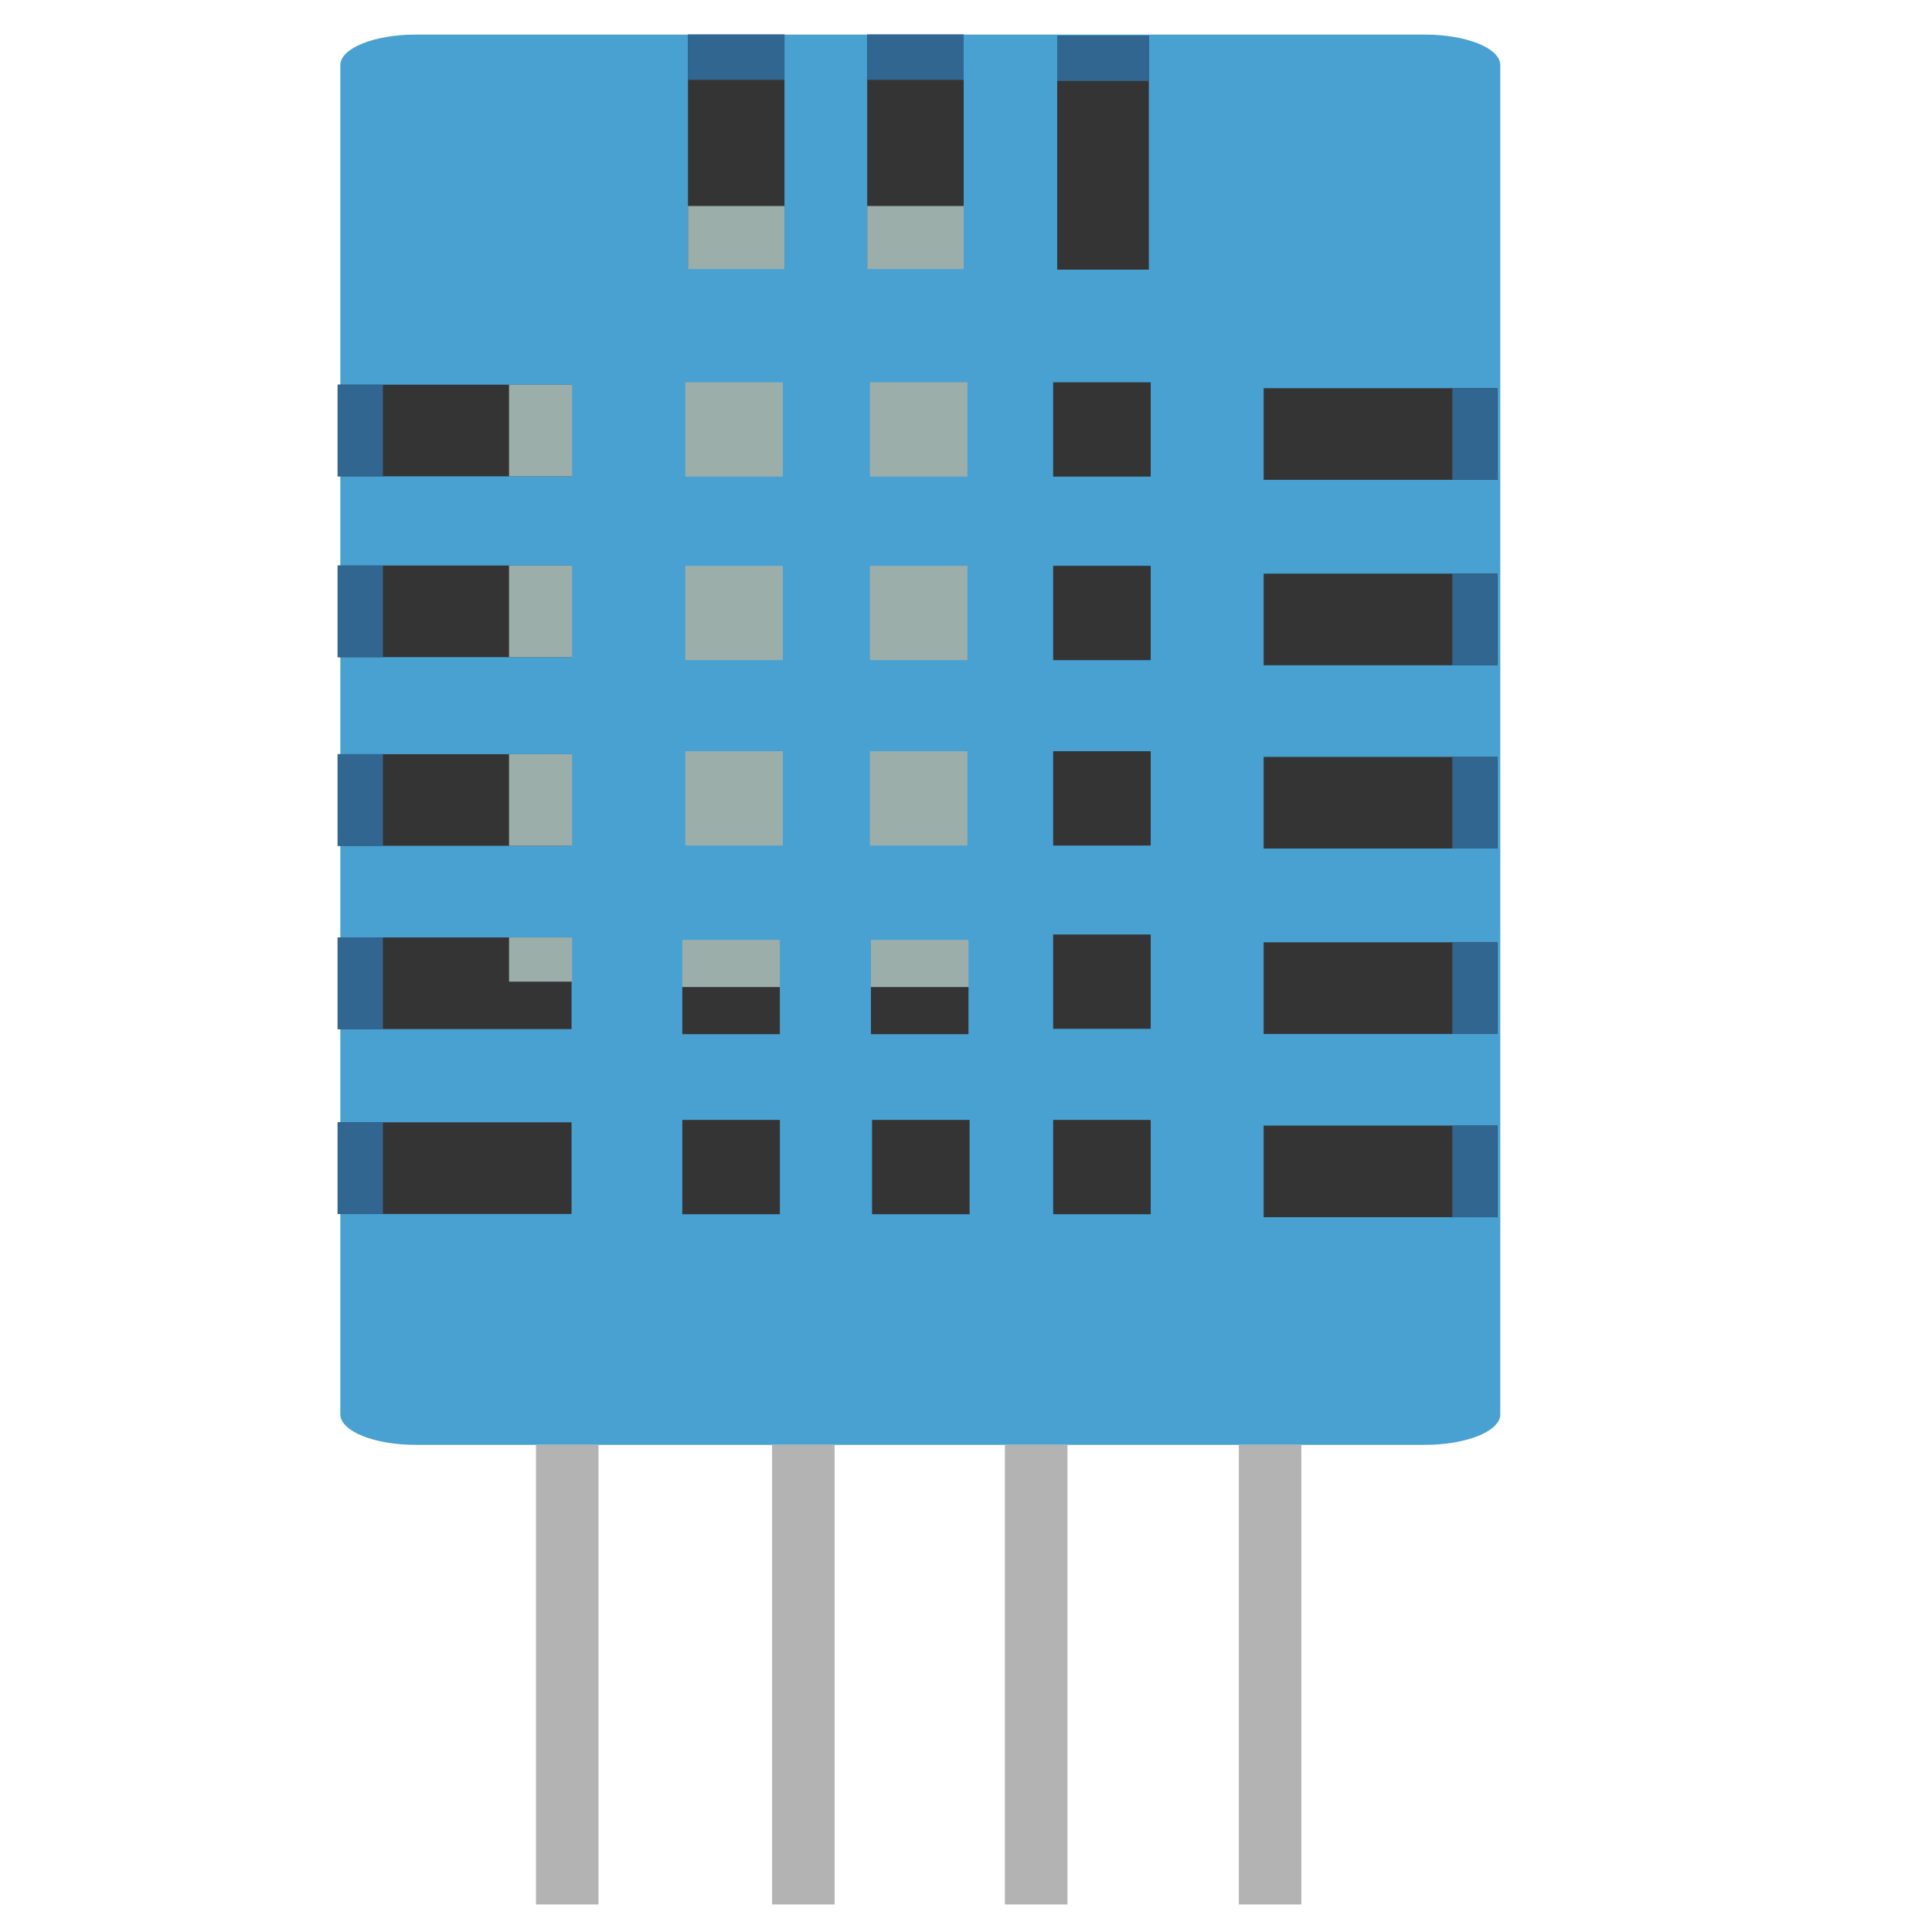
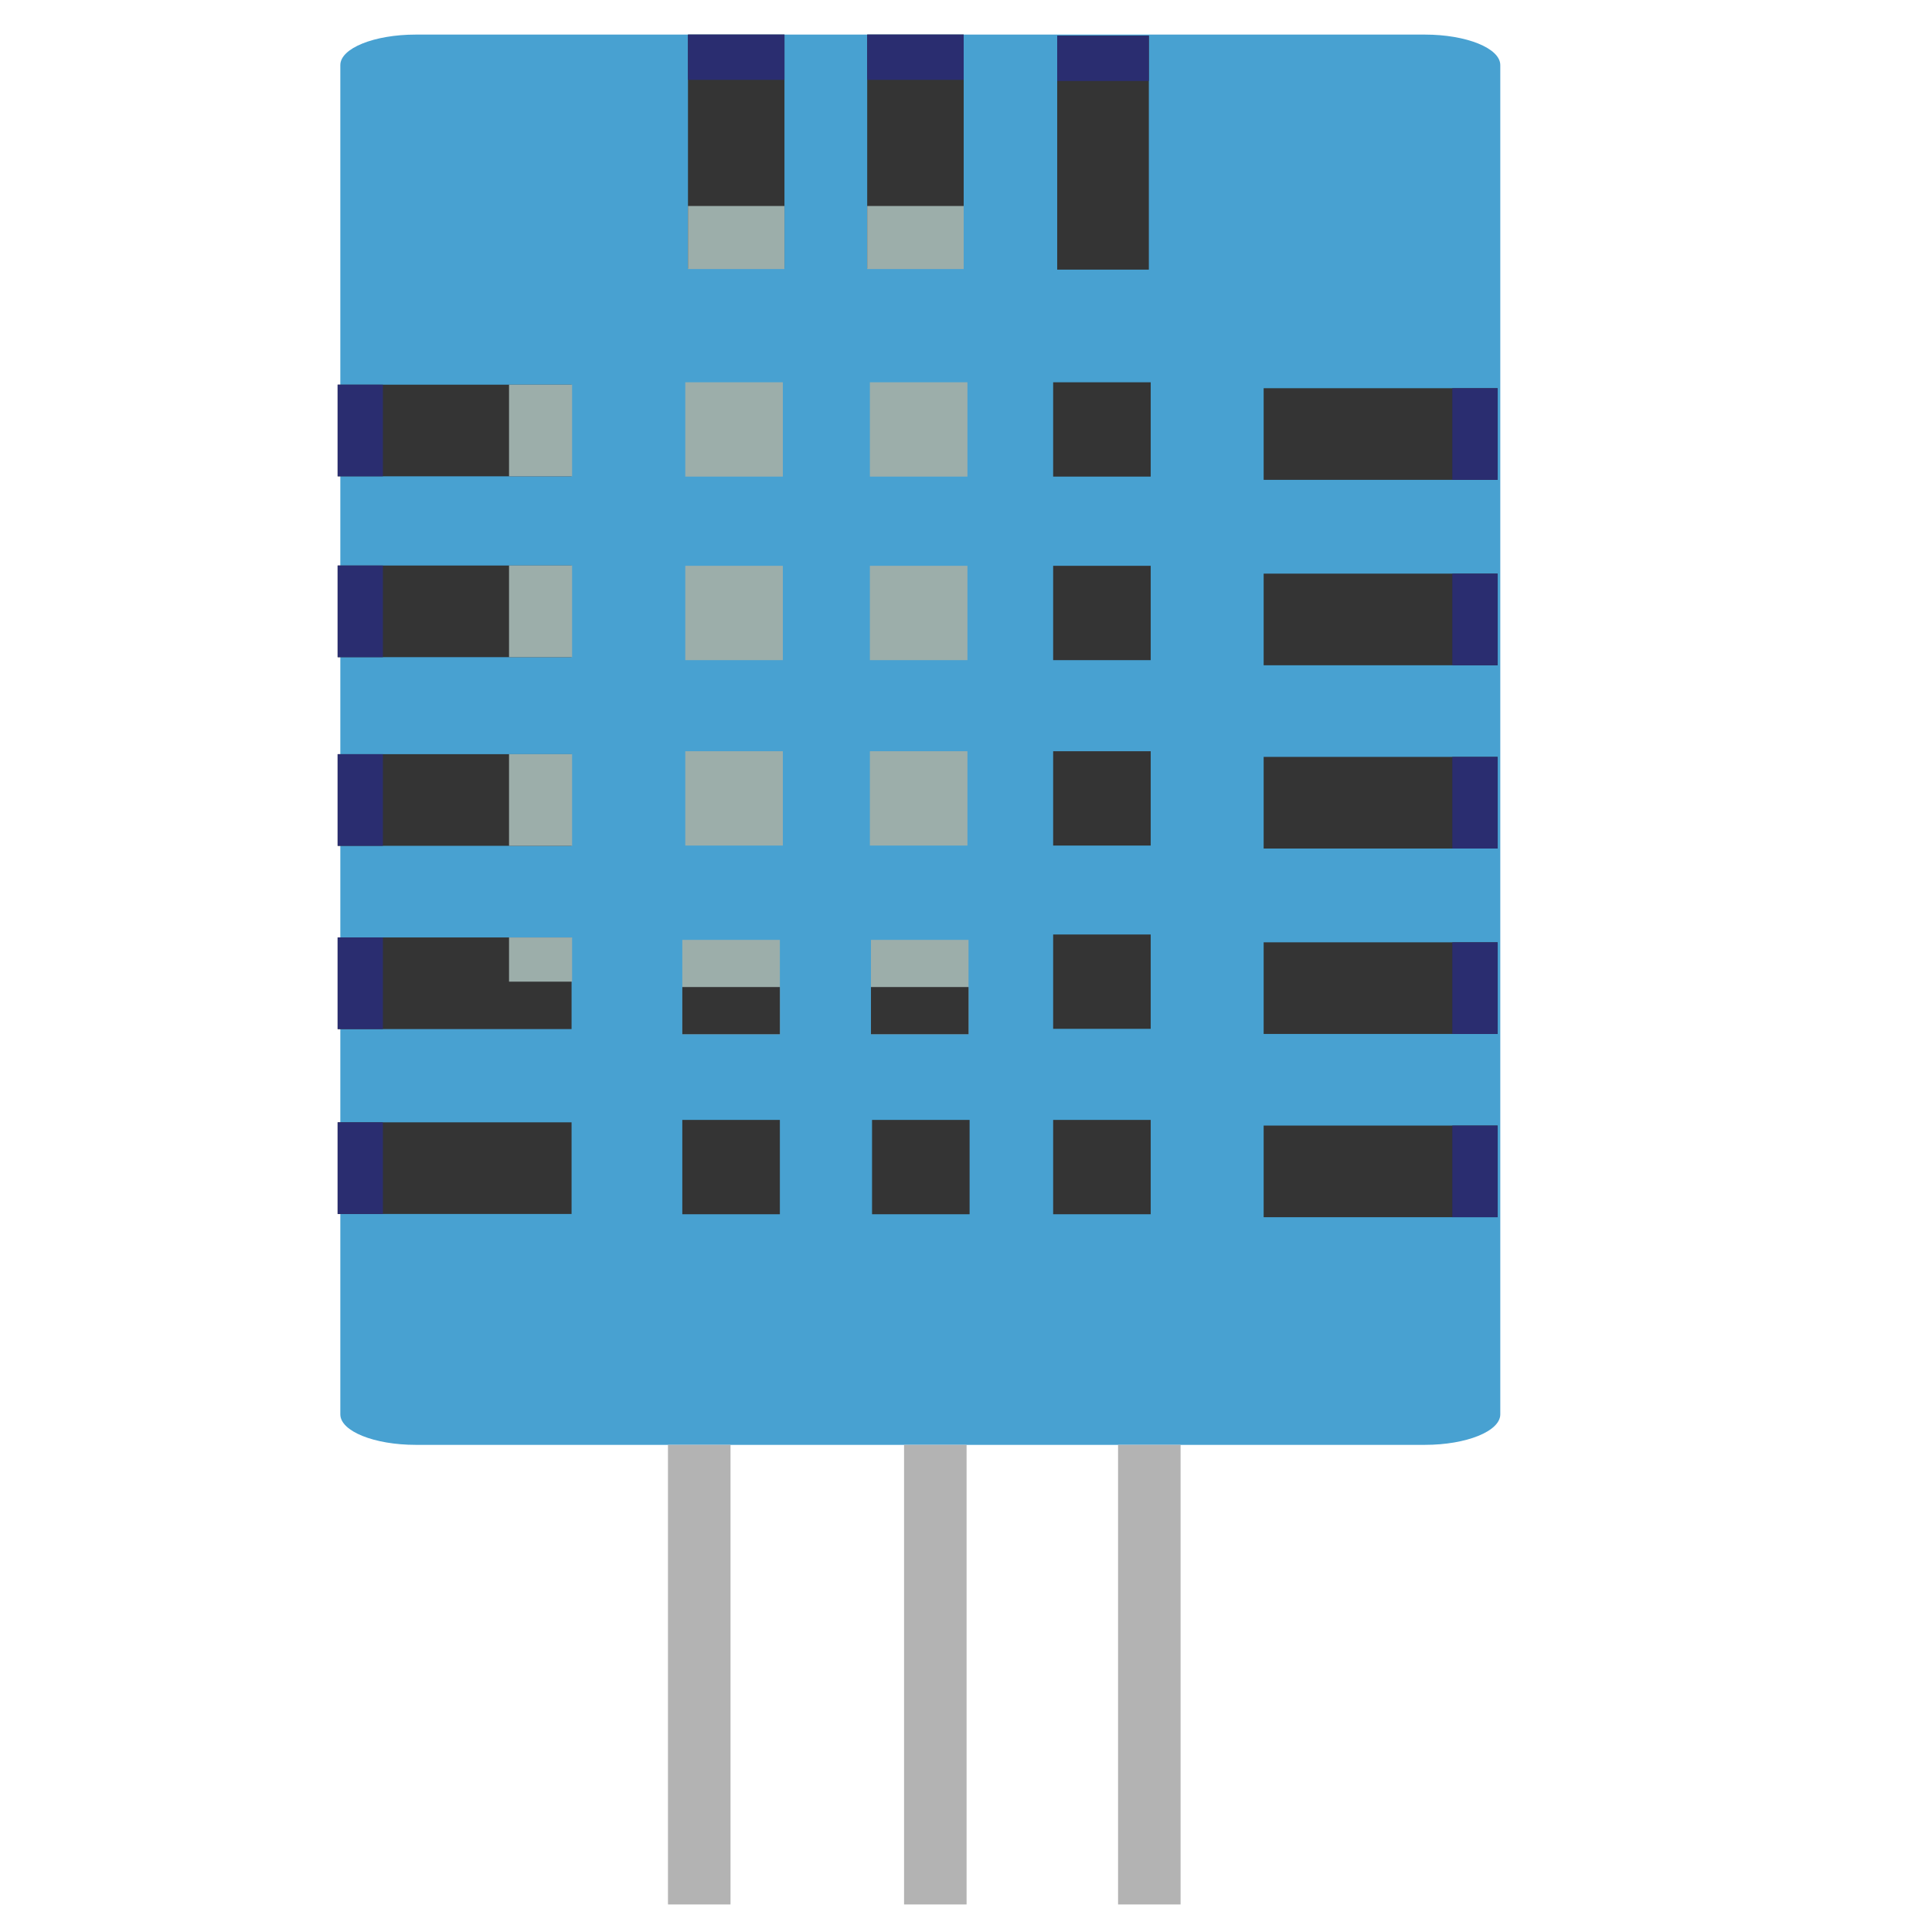
<svg xmlns="http://www.w3.org/2000/svg" xml:space="preserve" width="86.699mm" height="86.699mm" version="1.1" style="shape-rendering:geometricPrecision; text-rendering:geometricPrecision; image-rendering:optimizeQuality; fill-rule:evenodd; clip-rule:evenodd" viewBox="0 0 8669.86 8669.86">
  <defs>
    <style type="text/css">
   
-     .fil2 {fill:#316691}
+     .fil2 {fill:#2A2D70}
    .fil1 {fill:#343434}
    .fil0 {fill:#48A1D1}
    .fil3 {fill:#9CAEAA}
    .fil4 {fill:#B3B3B3}
   
  </style>
  </defs>
  <g id="Layer_x0020_1">
-     <rect class="fil0" x="1527.2" y="155.2" width="5205.35" height="6328.62" rx="338.66" ry="136.91" />
-     <rect class="fil1" x="3087.3" y="155.2" width="432.96" height="1049.79" />
-     <rect class="fil2" x="3087.3" y="155.2" width="432.96" height="203.19" />
-     <rect class="fil3" x="3087.3" y="924.4" width="432.96" height="283.01" />
-     <rect class="fil1" transform="matrix(3.87393E-14 -1.38918 1.46272 3.67919E-14 1515.12 2137.45)" width="296" height="717.7" />
-     <rect class="fil2" transform="matrix(3.87393E-14 -1.38918 0.283107 7.12103E-15 1515.12 2137.45)" width="296" height="717.7" />
-     <rect class="fil3" transform="matrix(3.87393E-14 -1.38918 0.394324 9.91849E-15 2284.31 2137.45)" width="296" height="717.7" />
-     <rect class="fil1" transform="matrix(3.87393E-14 -1.38918 1.46272 3.67919E-14 1515.12 2949)" width="296" height="717.7" />
-     <rect class="fil2" transform="matrix(3.87393E-14 -1.38918 0.283107 7.12103E-15 1515.12 2949)" width="296" height="717.7" />
-     <rect class="fil3" transform="matrix(3.87393E-14 -1.38918 0.394324 9.91849E-15 2284.31 2949)" width="296" height="717.7" />
-     <rect class="fil1" transform="matrix(3.87393E-14 -1.38918 1.46272 3.67919E-14 1515.12 3795.58)" width="296" height="717.7" />
-     <rect class="fil2" transform="matrix(3.87393E-14 -1.38918 0.283107 7.12103E-15 1515.12 3795.58)" width="296" height="717.7" />
-     <rect class="fil3" transform="matrix(3.87393E-14 -1.38918 0.394324 9.91849E-15 2284.31 3795.58)" width="296" height="717.7" />
-     <rect class="fil1" transform="matrix(3.87393E-14 -1.38918 1.46272 3.67919E-14 1515.12 4618.02)" width="296" height="717.7" />
-     <rect class="fil2" transform="matrix(3.87393E-14 -1.38918 0.283107 7.12103E-15 1515.12 4618.02)" width="296" height="717.7" />
-     <rect class="fil3" transform="matrix(3.87393E-14 -0.670032 0.394324 4.78389E-15 2284.31 4405.15)" width="296" height="717.7" />
-     <rect class="fil1" transform="matrix(3.87393E-14 -1.38918 1.46272 3.67919E-14 1515.12 5447.7)" width="296" height="717.7" />
-     <rect class="fil2" transform="matrix(3.87393E-14 -1.38918 0.283107 7.12103E-15 1515.12 5447.7)" width="296" height="717.7" />
-     <rect class="fil1" transform="matrix(-3.87393E-14 -1.38918 -1.46272 3.67919E-14 6720.43 5462.23)" width="296" height="717.7" />
-     <rect class="fil2" transform="matrix(-3.87393E-14 -1.38918 -0.283107 7.12103E-15 6720.43 5462.23)" width="296" height="717.7" />
-     <rect class="fil1" transform="matrix(-3.87393E-14 -1.38918 -1.46272 3.67919E-14 6720.43 4639.86)" width="296" height="717.7" />
-     <rect class="fil2" transform="matrix(-3.87393E-14 -1.38918 -0.283107 7.12103E-15 6720.43 4639.86)" width="296" height="717.7" />
-     <rect class="fil1" transform="matrix(-3.87393E-14 -1.38918 -1.46272 3.67919E-14 6720.43 3807.75)" width="296" height="717.7" />
-     <rect class="fil2" transform="matrix(-3.87393E-14 -1.38918 -0.283107 7.12103E-15 6720.43 3807.75)" width="296" height="717.7" />
-     <rect class="fil1" transform="matrix(-3.87393E-14 -1.38918 -1.46272 3.67919E-14 6720.43 2985.38)" width="296" height="717.7" />
-     <rect class="fil2" transform="matrix(-3.87393E-14 -1.38918 -0.283107 7.12103E-15 6720.43 2985.38)" width="296" height="717.7" />
-     <rect class="fil1" transform="matrix(-3.87393E-14 -1.38918 -1.46272 3.67919E-14 6720.43 2153.3)" width="296" height="717.7" />
-     <rect class="fil2" transform="matrix(-3.87393E-14 -1.38918 -0.283107 7.12103E-15 6720.43 2153.3)" width="296" height="717.7" />
-     <rect class="fil1" x="4744.22" y="160.18" width="411.2" height="1049.79" />
-     <rect class="fil2" x="4744.22" y="160.18" width="411.2" height="203.19" />
-     <rect class="fil1" x="3891.56" y="155.2" width="432.96" height="1049.79" />
-     <rect class="fil2" x="3891.56" y="155.2" width="432.96" height="203.19" />
-     <rect class="fil3" x="3891.56" y="924.4" width="432.96" height="283.01" />
-     <rect class="fil3" x="3075.18" y="1715.47" width="437.81" height="423.3" />
-     <rect class="fil3" x="3075.18" y="2539.07" width="437.81" height="423.3" />
-     <rect class="fil3" x="3075.18" y="3371.15" width="437.81" height="423.3" />
-     <rect class="fil3" x="3903.61" y="1715.47" width="437.81" height="423.3" />
-     <rect class="fil3" x="3903.61" y="2539.07" width="437.81" height="423.3" />
-     <rect class="fil3" x="3903.61" y="3371.15" width="437.81" height="423.3" />
-     <rect class="fil1" x="4726.02" y="1715.47" width="437.81" height="423.3" />
-     <rect class="fil1" x="4726.02" y="2539.07" width="437.81" height="423.3" />
-     <rect class="fil1" x="4726.02" y="3371.15" width="437.81" height="423.3" />
-     <rect class="fil1" x="4726.02" y="4193.55" width="437.81" height="423.3" />
-     <rect class="fil1" x="4726.02" y="5025.63" width="437.81" height="423.3" />
-     <rect class="fil1" x="3913.3" y="5025.63" width="437.81" height="423.3" />
-     <rect class="fil1" x="3061.86" y="5025.63" width="437.81" height="423.3" />
-     <rect class="fil3" x="3061.86" y="4217.71" width="437.81" height="423.3" />
-     <rect class="fil1" x="3061.86" y="4429.37" width="437.81" height="211.64" />
-     <rect class="fil3" x="3908.46" y="4217.71" width="437.81" height="423.3" />
-     <rect class="fil1" x="3908.46" y="4429.37" width="437.81" height="211.64" />
-     <rect class="fil4" x="2405.21" y="6483.82" width="280.58" height="2062.41" />
-     <rect class="fil4" x="3464.65" y="6483.82" width="280.58" height="2062.41" />
-     <rect class="fil4" x="4509.59" y="6483.82" width="280.58" height="2062.41" />
-     <rect class="fil4" x="5559.36" y="6483.82" width="280.58" height="2062.41" />
+     <g id="_1105126480">
+       <rect class="fil0" x="1527.2" y="155.2" width="5205.35" height="6328.62" rx="338.66" ry="136.91" />
+       <rect class="fil1" x="3087.3" y="155.2" width="432.96" height="1049.79" />
+       <rect class="fil2" x="3087.3" y="155.2" width="432.96" height="203.19" />
+       <rect class="fil3" x="3087.3" y="924.4" width="432.96" height="283.01" />
+       <rect class="fil1" transform="matrix(3.87393E-14 -1.38918 1.46272 3.67919E-14 1515.12 2137.44)" width="296" height="717.7" />
+       <rect class="fil2" transform="matrix(3.87393E-14 -1.38918 0.283107 7.12103E-15 1515.12 2137.44)" width="296" height="717.7" />
+       <rect class="fil3" transform="matrix(3.87393E-14 -1.38918 0.394324 9.91849E-15 2284.31 2137.44)" width="296" height="717.7" />
+       <rect class="fil1" transform="matrix(3.87393E-14 -1.38918 1.46272 3.67919E-14 1515.12 2949)" width="296" height="717.7" />
+       <rect class="fil2" transform="matrix(3.87393E-14 -1.38918 0.283107 7.12103E-15 1515.12 2949)" width="296" height="717.7" />
+       <rect class="fil3" transform="matrix(3.87393E-14 -1.38918 0.394324 9.91849E-15 2284.31 2949)" width="296" height="717.7" />
+       <rect class="fil1" transform="matrix(3.87393E-14 -1.38918 1.46272 3.67919E-14 1515.12 3795.58)" width="296" height="717.7" />
+       <rect class="fil2" transform="matrix(3.87393E-14 -1.38918 0.283107 7.12103E-15 1515.12 3795.58)" width="296" height="717.7" />
+       <rect class="fil3" transform="matrix(3.87393E-14 -1.38918 0.394324 9.91849E-15 2284.31 3795.58)" width="296" height="717.7" />
+       <rect class="fil1" transform="matrix(3.87393E-14 -1.38918 1.46272 3.67919E-14 1515.12 4618.02)" width="296" height="717.7" />
+       <rect class="fil2" transform="matrix(3.87393E-14 -1.38918 0.283107 7.12103E-15 1515.12 4618.02)" width="296" height="717.7" />
+       <rect class="fil3" transform="matrix(3.87393E-14 -0.670032 0.394324 4.78389E-15 2284.31 4405.15)" width="296" height="717.7" />
+       <rect class="fil1" transform="matrix(3.87393E-14 -1.38918 1.46272 3.67919E-14 1515.12 5447.7)" width="296" height="717.7" />
+       <rect class="fil2" transform="matrix(3.87393E-14 -1.38918 0.283107 7.12103E-15 1515.12 5447.7)" width="296" height="717.7" />
+       <rect class="fil1" transform="matrix(-3.87393E-14 -1.38918 -1.46272 3.67919E-14 6720.43 5462.23)" width="296" height="717.7" />
+       <rect class="fil2" transform="matrix(-3.87393E-14 -1.38918 -0.283107 7.12103E-15 6720.43 5462.23)" width="296" height="717.7" />
+       <rect class="fil1" transform="matrix(-3.87393E-14 -1.38918 -1.46272 3.67919E-14 6720.43 4639.86)" width="296" height="717.7" />
+       <rect class="fil2" transform="matrix(-3.87393E-14 -1.38918 -0.283107 7.12103E-15 6720.43 4639.86)" width="296" height="717.7" />
+       <rect class="fil1" transform="matrix(-3.87393E-14 -1.38918 -1.46272 3.67919E-14 6720.43 3807.75)" width="296" height="717.7" />
+       <rect class="fil2" transform="matrix(-3.87393E-14 -1.38918 -0.283107 7.12103E-15 6720.43 3807.75)" width="296" height="717.7" />
+       <rect class="fil1" transform="matrix(-3.87393E-14 -1.38918 -1.46272 3.67919E-14 6720.43 2985.38)" width="296" height="717.7" />
+       <rect class="fil2" transform="matrix(-3.87393E-14 -1.38918 -0.283107 7.12103E-15 6720.43 2985.38)" width="296" height="717.7" />
+       <rect class="fil1" transform="matrix(-3.87393E-14 -1.38918 -1.46272 3.67919E-14 6720.43 2153.3)" width="296" height="717.7" />
+       <rect class="fil2" transform="matrix(-3.87393E-14 -1.38918 -0.283107 7.12103E-15 6720.43 2153.3)" width="296" height="717.7" />
+       <rect class="fil1" x="4744.22" y="160.18" width="411.2" height="1049.79" />
+       <rect class="fil2" x="4744.22" y="160.18" width="411.2" height="203.19" />
+       <rect class="fil1" x="3891.56" y="155.2" width="432.96" height="1049.79" />
+       <rect class="fil2" x="3891.56" y="155.2" width="432.96" height="203.19" />
+       <rect class="fil3" x="3891.56" y="924.4" width="432.96" height="283.01" />
+       <rect class="fil3" x="3075.18" y="1715.47" width="437.81" height="423.3" />
+       <rect class="fil3" x="3075.18" y="2539.07" width="437.81" height="423.3" />
+       <rect class="fil3" x="3075.18" y="3371.15" width="437.81" height="423.3" />
+       <rect class="fil3" x="3903.61" y="1715.47" width="437.81" height="423.3" />
+       <rect class="fil3" x="3903.61" y="2539.07" width="437.81" height="423.3" />
+       <rect class="fil3" x="3903.61" y="3371.15" width="437.81" height="423.3" />
+       <rect class="fil1" x="4726.02" y="1715.47" width="437.81" height="423.3" />
+       <rect class="fil1" x="4726.02" y="2539.07" width="437.81" height="423.3" />
+       <rect class="fil1" x="4726.02" y="3371.15" width="437.81" height="423.3" />
+       <rect class="fil1" x="4726.02" y="4193.55" width="437.81" height="423.3" />
+       <rect class="fil1" x="4726.02" y="5025.63" width="437.81" height="423.3" />
+       <rect class="fil1" x="3913.3" y="5025.63" width="437.81" height="423.3" />
+       <rect class="fil1" x="3061.86" y="5025.63" width="437.81" height="423.3" />
+       <rect class="fil3" x="3061.86" y="4217.71" width="437.81" height="423.3" />
+       <rect class="fil1" x="3061.86" y="4429.37" width="437.81" height="211.64" />
+       <rect class="fil3" x="3908.46" y="4217.71" width="437.81" height="423.3" />
+       <rect class="fil1" x="3908.46" y="4429.37" width="437.81" height="211.64" />
+       <rect class="fil4" x="2997.57" y="6483.82" width="280.58" height="2062.41" />
+       <rect class="fil4" x="4057.01" y="6483.82" width="280.58" height="2062.41" />
+       <rect class="fil4" x="5017.28" y="6483.82" width="280.58" height="2062.41" />
+     </g>
  </g>
</svg>
